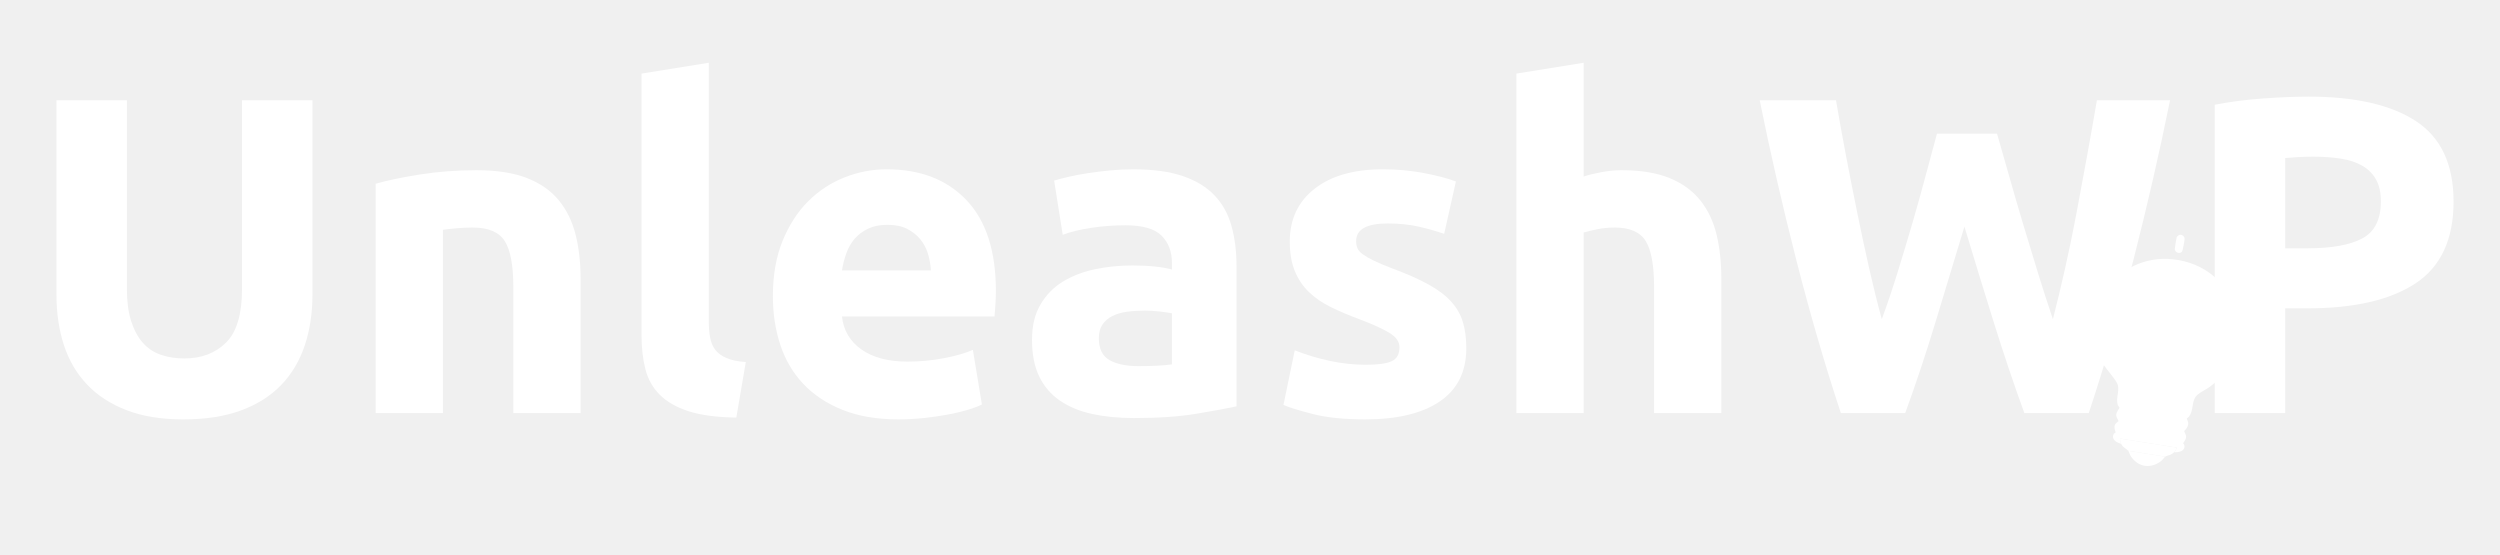
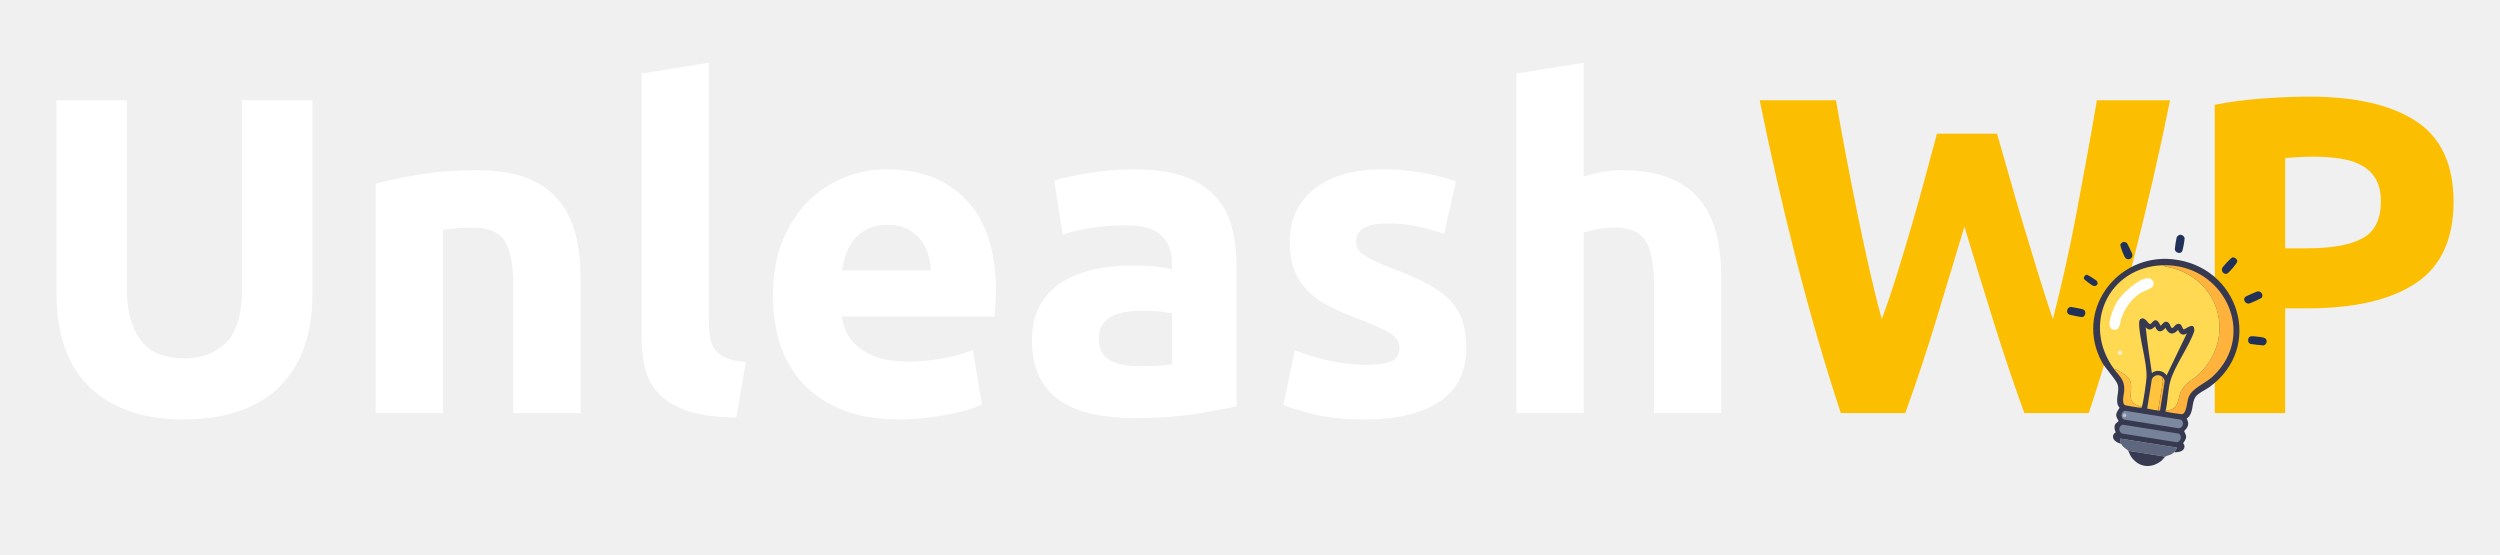
- <svg xmlns="http://www.w3.org/2000/svg" fill="#ffffff" id="Ebene_1" viewBox="0 0 3590.36 796.63">
-   <defs />
-   <path d="M263.3,602.32c-31.55,0-58.78-4.43-81.69-13.29-22.91-8.85-41.82-21.18-56.73-36.95-14.91-15.77-25.94-34.58-33.07-56.41-7.13-21.82-10.7-45.92-10.7-72.29V143.95h101.14v271c0,18.15,2.05,33.61,6.16,46.36,4.1,12.75,9.72,23.12,16.85,31.12,7.13,8,15.77,13.72,25.94,17.17,10.15,3.47,21.28,5.19,33.39,5.19,24.64,0,44.62-7.55,59.97-22.69,15.34-15.12,23.02-40.84,23.02-77.15V143.95h101.14v279.43c0,26.37-3.68,50.57-11.02,72.62-7.36,22.04-18.59,40.95-33.71,56.72-15.14,15.78-34.36,27.99-57.7,36.63-23.34,8.64-51,12.97-82.98,12.97Z" />
-   <path d="M539.47,263.89c16.42-4.75,37.6-9.18,63.54-13.29,25.93-4.1,53.16-6.16,81.69-6.16s53.05,3.79,72.29,11.35c19.23,7.57,34.46,18.27,45.71,32.09,11.24,13.84,19.23,30.26,23.99,49.27,4.75,19.03,7.13,40.19,7.13,63.54v192.55h-96.6v-180.88c0-31.12-4.11-53.16-12.32-66.13-8.21-12.97-23.56-19.45-46.03-19.45-6.92,0-14.26.33-22.04.97-7.78.65-14.7,1.41-20.75,2.27v263.22h-96.6v-329.35Z" />
-   <path d="M1057.47,599.72c-28.1-.44-50.89-3.46-68.4-9.08-17.5-5.61-31.34-13.5-41.49-23.66-10.16-10.16-17.08-22.47-20.75-36.95-3.68-14.48-5.51-30.8-5.51-48.96V105.7l96.6-15.56v371.49c0,8.65.65,16.43,1.95,23.35,1.29,6.92,3.78,12.75,7.45,17.5,3.66,4.76,8.96,8.65,15.88,11.66,6.91,3.03,16.21,4.98,27.88,5.84l-13.62,79.74Z" />
-   <path d="M1109.98,425.32c0-30.25,4.65-56.73,13.95-79.42,9.28-22.69,21.49-41.59,36.62-56.73,15.13-15.12,32.52-26.58,52.19-34.36,19.65-7.78,39.88-11.67,60.62-11.67,48.4,0,86.64,14.81,114.75,44.41,28.09,29.61,42.14,73.16,42.14,130.64,0,5.62-.23,11.78-.64,18.48-.45,6.71-.87,12.64-1.3,17.83h-219.13c2.16,19.89,11.45,35.65,27.88,47.32,16.43,11.67,38.47,17.5,66.13,17.5,17.71,0,35.12-1.62,52.18-4.86,17.07-3.25,31.01-7.23,41.82-11.99l12.97,78.45c-5.19,2.59-12.11,5.19-20.74,7.78-8.65,2.59-18.26,4.87-28.86,6.81-10.59,1.94-21.94,3.57-34.03,4.86-12.11,1.29-24.22,1.94-36.31,1.94-30.69,0-57.37-4.54-80.08-13.62-22.69-9.08-41.48-21.49-56.39-37.27-14.91-15.77-25.93-34.47-33.07-56.08-7.13-21.61-10.7-44.94-10.7-70.02ZM1336.89,388.37c-.43-8.2-1.84-16.21-4.21-23.99-2.37-7.78-6.06-14.69-11.02-20.75-4.98-6.05-11.24-11.02-18.8-14.91-7.56-3.89-16.98-5.84-28.21-5.84s-20.08,1.84-27.88,5.51c-7.78,3.68-14.25,8.54-19.44,14.59-5.19,6.05-9.18,13.08-12,21.07-2.82,8-4.85,16.11-6.15,24.31h127.71Z" />
-   <path d="M1627.35,243.15c28.53,0,52.29,3.24,71.32,9.72,19.01,6.48,34.25,15.78,45.7,27.88,11.45,12.11,19.56,26.81,24.32,44.09,4.75,17.29,7.13,36.53,7.13,57.7v200.99c-13.84,3.02-33.07,6.59-57.7,10.69-24.64,4.1-54.46,6.16-89.47,6.16-22.04,0-42.04-1.94-59.97-5.83-17.94-3.9-33.4-10.26-46.36-19.13-12.97-8.85-22.91-20.42-29.82-34.69-6.92-14.26-10.37-31.76-10.37-52.51s3.99-36.73,11.99-50.57c7.99-13.83,18.69-24.85,32.09-33.07,13.38-8.2,28.73-14.15,46.02-17.83,17.29-3.67,35.22-5.51,53.82-5.51,12.53,0,23.67.54,33.39,1.62,9.73,1.08,17.61,2.49,23.67,4.21v-9.07c0-16.42-4.98-29.6-14.91-39.55-9.95-9.94-27.23-14.91-51.87-14.91-16.43,0-32.64,1.19-48.62,3.57-16,2.38-29.83,5.73-41.49,10.05l-12.32-77.8c5.61-1.72,12.64-3.57,21.07-5.51s17.6-3.67,27.55-5.19c9.93-1.51,20.42-2.81,31.44-3.89,11.02-1.07,22.14-1.62,33.39-1.62ZM1635.13,525.82c9.5,0,18.57-.21,27.22-.65,8.64-.42,15.56-1.07,20.75-1.94v-73.26c-3.89-.86-9.73-1.72-17.5-2.59-7.78-.86-14.91-1.3-21.39-1.3-9.08,0-17.62.55-25.61,1.62-8.01,1.09-15.03,3.14-21.07,6.16-6.05,3.03-10.81,7.13-14.27,12.31-3.46,5.19-5.18,11.67-5.18,19.45,0,15.14,5.07,25.61,15.23,31.45,10.16,5.83,24.09,8.75,41.82,8.75Z" />
-   <path d="M1961.23,523.87c17.71,0,30.25-1.72,37.6-5.19,7.35-3.45,11.02-10.15,11.02-20.1,0-7.78-4.76-14.58-14.26-20.42-9.51-5.83-23.99-12.41-43.44-19.77-15.13-5.62-28.86-11.45-41.17-17.51-12.31-6.05-22.8-13.29-31.44-21.72-8.65-8.43-15.35-18.48-20.1-30.15-4.76-11.67-7.13-25.71-7.13-42.14,0-31.98,11.89-57.27,35.66-75.85,23.76-18.58,56.4-27.88,97.89-27.88,20.75,0,40.63,1.84,59.65,5.51,19.01,3.67,34.14,7.68,45.38,11.99l-16.85,75.2c-11.24-3.89-23.45-7.34-36.63-10.38-13.19-3.02-27.98-4.53-44.41-4.53-30.26,0-45.38,8.43-45.38,25.28,0,3.89.65,7.35,1.94,10.37,1.29,3.03,3.89,5.95,7.78,8.75,3.9,2.82,9.18,5.85,15.89,9.12,6.7,3.27,15.23,6.87,25.6,10.78,21.18,7.85,38.68,15.59,52.51,23.21,13.83,7.63,24.75,15.86,32.74,24.7,7.99,8.84,13.62,18.66,16.85,29.44,3.25,10.78,4.87,23.29,4.87,37.51,0,33.64-12.64,59.09-37.93,76.34-25.28,17.24-61.05,25.87-107.29,25.87-30.26,0-55.43-2.59-75.53-7.78-20.1-5.19-34.04-9.51-41.82-12.97l16.21-78.45c16.43,6.48,33.28,11.57,50.57,15.24,17.28,3.67,34.36,5.51,51.22,5.51Z" />
-   <path d="M2177.75,593.24V105.7l96.6-15.56v163.38c6.48-2.16,14.8-4.21,24.96-6.16s19.99-2.92,29.5-2.92c27.66,0,50.68,3.79,69.05,11.35,18.37,7.57,33.07,18.27,44.09,32.09,11.02,13.84,18.81,30.26,23.35,49.27,4.53,19.03,6.8,40.19,6.8,63.54v192.55h-96.6v-180.88c0-31.12-4-53.16-11.99-66.13-8-12.97-22.8-19.45-44.41-19.45-8.65,0-16.76.76-24.32,2.27-7.56,1.52-14.37,3.14-20.42,4.86v259.33h-96.6Z" />
-   <path d="M2868.02,191.93c5.17,17.73,10.89,37.72,17.15,59.97,6.26,22.27,12.95,45.28,20.06,69.05,7.12,23.77,14.35,47.55,21.69,71.32,7.33,23.77,14.45,45.82,21.36,66.13,5.64-22.05,11.4-46.04,17.26-71.97,5.86-25.93,11.4-52.73,16.6-80.39,5.21-27.65,10.31-55.21,15.3-82.66,5-27.44,9.67-53.91,14.02-79.42h105.05c-15.21,75.21-32.72,151.5-52.5,228.86-19.78,77.38-41.2,150.85-64.23,220.43h-92.51c-15.11-41.49-29.77-85.03-44.01-130.64-14.24-45.59-28.26-91.3-42.06-137.12-13.85,45.82-27.69,91.53-41.54,137.12-13.85,45.61-28.35,89.15-43.49,130.64h-92.44c-23.02-69.58-44.39-143.05-64.13-220.43-19.75-77.36-37.22-153.65-52.42-228.86h109.57c4.33,25.51,9.11,51.98,14.33,79.42,5.21,27.45,10.64,55.01,16.29,82.66,5.64,27.67,11.4,54.46,17.26,80.39,5.87,25.93,11.84,49.92,17.92,71.97,7.78-21.17,15.36-43.65,22.73-67.43,7.35-23.76,14.5-47.54,21.43-71.32,6.93-23.76,13.31-46.68,19.16-68.72,5.84-22.04,11.15-41.71,15.91-59h86.22Z" />
-   <path d="M3315.55,138.77c66.99,0,118.42,11.78,154.3,35.33,35.87,23.56,53.82,62.14,53.82,115.72s-18.16,93.03-54.46,117.02c-36.31,23.99-88.17,35.99-155.6,35.99h-31.77v150.41h-101.14V150.43c22.04-4.32,45.39-7.34,70.02-9.07,24.64-1.73,46.24-2.59,64.84-2.59ZM3322.04,224.99c-7.36,0-14.59.22-21.72.65-7.13.43-13.29.87-18.48,1.29v129.67h31.77c35.01,0,61.37-4.75,79.1-14.26,17.71-9.5,26.57-27.23,26.57-53.16,0-12.53-2.26-22.9-6.8-31.12-4.54-8.2-11.02-14.8-19.45-19.77-8.43-4.96-18.7-8.43-30.8-10.37-12.1-1.95-25.5-2.92-40.19-2.92Z" />
+ <svg xmlns="http://www.w3.org/2000/svg" id="Ebene_1" viewBox="0 0 3590.36 796.63">
+   <defs>
+     <style>.cls-1{fill:#7c889f;}.cls-2{fill:#ffd952;}.cls-3{fill:#ffd951;}.cls-4{fill:#5d687f;}.cls-5{fill:#ffc33e;}.cls-6{fill:#fff;}.cls-7{fill:#ffb33d;}.cls-8{fill:#363950;}.cls-9{fill:#203058;}.cls-10{fill:#373a50;}.cls-11{fill:#768299;}.cls-12{fill:#b8c2d5;}.cls-13{fill:#ffbe3d;}.cls-14{fill:#fdb13a;}.cls-15{fill:#ffefc8;}.cls-16{fill:#fcbe00;}</style>
+   </defs>
+   <path class="cls-6" d="M263.3,602.32c-31.55,0-58.78-4.43-81.69-13.29-22.91-8.85-41.82-21.18-56.73-36.95-14.91-15.77-25.94-34.58-33.07-56.41-7.13-21.82-10.7-45.92-10.7-72.29V143.95h101.14v271c0,18.15,2.05,33.61,6.16,46.36,4.1,12.75,9.72,23.12,16.85,31.12,7.13,8,15.77,13.72,25.94,17.17,10.15,3.47,21.28,5.19,33.39,5.19,24.64,0,44.62-7.55,59.97-22.69,15.34-15.12,23.02-40.84,23.02-77.15V143.95h101.14v279.43c0,26.37-3.68,50.57-11.02,72.62-7.36,22.04-18.59,40.95-33.71,56.72-15.14,15.78-34.36,27.99-57.7,36.63-23.34,8.64-51,12.97-82.98,12.97Z" />
+   <path class="cls-6" d="M539.47,263.89c16.42-4.75,37.6-9.18,63.54-13.29,25.93-4.1,53.16-6.16,81.69-6.16s53.05,3.79,72.29,11.35c19.23,7.57,34.46,18.27,45.71,32.09,11.24,13.84,19.23,30.26,23.99,49.27,4.75,19.03,7.13,40.19,7.13,63.54v192.55h-96.6v-180.88c0-31.12-4.11-53.16-12.32-66.13-8.21-12.97-23.56-19.45-46.03-19.45-6.92,0-14.26.33-22.04.97-7.78.65-14.7,1.41-20.75,2.27v263.22h-96.6v-329.35Z" />
+   <path class="cls-6" d="M1057.47,599.72c-28.1-.44-50.89-3.46-68.4-9.08-17.5-5.61-31.34-13.5-41.49-23.66-10.16-10.16-17.08-22.47-20.75-36.95-3.68-14.48-5.51-30.8-5.51-48.96V105.7l96.6-15.56v371.49c0,8.65.65,16.43,1.95,23.35,1.29,6.92,3.78,12.75,7.45,17.5,3.66,4.76,8.96,8.65,15.88,11.66,6.91,3.03,16.21,4.98,27.88,5.84l-13.62,79.74Z" />
+   <path class="cls-6" d="M1109.98,425.32c0-30.25,4.65-56.73,13.95-79.42,9.28-22.69,21.49-41.59,36.62-56.73,15.13-15.12,32.52-26.58,52.19-34.36,19.65-7.78,39.88-11.67,60.62-11.67,48.4,0,86.64,14.81,114.75,44.41,28.09,29.61,42.14,73.16,42.14,130.64,0,5.62-.23,11.78-.64,18.48-.45,6.71-.87,12.64-1.3,17.83h-219.13c2.16,19.89,11.45,35.65,27.88,47.32,16.43,11.67,38.47,17.5,66.13,17.5,17.71,0,35.12-1.62,52.18-4.86,17.07-3.25,31.01-7.23,41.82-11.99l12.97,78.45c-5.19,2.59-12.11,5.19-20.74,7.78-8.65,2.59-18.26,4.87-28.86,6.81-10.59,1.94-21.94,3.57-34.03,4.86-12.11,1.29-24.22,1.94-36.31,1.94-30.69,0-57.37-4.54-80.08-13.62-22.69-9.08-41.48-21.49-56.39-37.27-14.91-15.77-25.93-34.47-33.07-56.08-7.13-21.61-10.7-44.94-10.7-70.02ZM1336.89,388.37c-.43-8.2-1.84-16.21-4.21-23.99-2.37-7.78-6.06-14.69-11.02-20.75-4.98-6.05-11.24-11.02-18.8-14.91-7.56-3.89-16.98-5.84-28.21-5.84s-20.08,1.84-27.88,5.51c-7.78,3.68-14.25,8.54-19.44,14.59-5.19,6.05-9.18,13.08-12,21.07-2.82,8-4.85,16.11-6.15,24.31h127.71Z" />
+   <path class="cls-6" d="M1627.35,243.15c28.53,0,52.29,3.24,71.32,9.72,19.01,6.48,34.25,15.78,45.7,27.88,11.45,12.11,19.56,26.81,24.32,44.09,4.75,17.29,7.13,36.53,7.13,57.7v200.99c-13.84,3.02-33.07,6.59-57.7,10.69-24.64,4.1-54.46,6.16-89.47,6.16-22.04,0-42.04-1.94-59.97-5.83-17.94-3.9-33.4-10.26-46.36-19.13-12.97-8.85-22.91-20.42-29.82-34.69-6.92-14.26-10.37-31.76-10.37-52.51s3.99-36.73,11.99-50.57c7.99-13.83,18.69-24.85,32.09-33.07,13.38-8.2,28.73-14.15,46.02-17.83,17.29-3.67,35.22-5.51,53.82-5.51,12.53,0,23.67.54,33.39,1.62,9.73,1.08,17.61,2.49,23.67,4.21v-9.07c0-16.42-4.98-29.6-14.91-39.55-9.95-9.94-27.23-14.91-51.87-14.91-16.43,0-32.64,1.19-48.62,3.57-16,2.38-29.83,5.73-41.49,10.05l-12.32-77.8c5.61-1.72,12.64-3.57,21.07-5.51s17.6-3.67,27.55-5.19c9.93-1.51,20.42-2.81,31.44-3.89,11.02-1.07,22.14-1.62,33.39-1.62ZM1635.13,525.82c9.5,0,18.57-.21,27.22-.65,8.64-.42,15.56-1.07,20.75-1.94v-73.26c-3.89-.86-9.73-1.72-17.5-2.59-7.78-.86-14.91-1.3-21.39-1.3-9.08,0-17.62.55-25.61,1.62-8.01,1.09-15.03,3.14-21.07,6.16-6.05,3.03-10.81,7.13-14.27,12.31-3.46,5.19-5.18,11.67-5.18,19.45,0,15.14,5.07,25.61,15.23,31.45,10.16,5.83,24.09,8.75,41.82,8.75Z" />
+   <path class="cls-6" d="M1961.23,523.87c17.71,0,30.25-1.72,37.6-5.19,7.35-3.45,11.02-10.15,11.02-20.1,0-7.78-4.76-14.58-14.26-20.42-9.51-5.83-23.99-12.41-43.44-19.77-15.13-5.62-28.86-11.45-41.17-17.51-12.31-6.05-22.8-13.29-31.44-21.72-8.65-8.43-15.35-18.48-20.1-30.15-4.76-11.67-7.13-25.71-7.13-42.14,0-31.98,11.89-57.27,35.66-75.85,23.76-18.58,56.4-27.88,97.89-27.88,20.75,0,40.63,1.84,59.65,5.51,19.01,3.67,34.14,7.68,45.38,11.99l-16.85,75.2c-11.24-3.89-23.45-7.34-36.63-10.38-13.19-3.02-27.98-4.53-44.41-4.53-30.26,0-45.38,8.43-45.38,25.28,0,3.89.65,7.35,1.94,10.37,1.29,3.03,3.89,5.95,7.78,8.75,3.9,2.82,9.18,5.85,15.89,9.12,6.7,3.27,15.23,6.87,25.6,10.78,21.18,7.85,38.68,15.59,52.51,23.21,13.83,7.63,24.75,15.86,32.74,24.7,7.99,8.84,13.62,18.66,16.85,29.44,3.25,10.78,4.87,23.29,4.87,37.51,0,33.64-12.64,59.09-37.93,76.34-25.28,17.24-61.05,25.87-107.29,25.87-30.26,0-55.43-2.59-75.53-7.78-20.1-5.19-34.04-9.51-41.82-12.97l16.21-78.45c16.43,6.48,33.28,11.57,50.57,15.24,17.28,3.67,34.36,5.51,51.22,5.51Z" />
+   <path class="cls-6" d="M2177.75,593.24V105.7l96.6-15.56v163.38c6.48-2.16,14.8-4.21,24.96-6.16s19.99-2.92,29.5-2.92c27.66,0,50.68,3.79,69.05,11.35,18.37,7.57,33.07,18.27,44.09,32.09,11.02,13.84,18.81,30.26,23.35,49.27,4.53,19.03,6.8,40.19,6.8,63.54v192.55h-96.6v-180.88c0-31.12-4-53.16-11.99-66.13-8-12.97-22.8-19.45-44.41-19.45-8.65,0-16.76.76-24.32,2.27-7.56,1.52-14.37,3.14-20.42,4.86v259.33h-96.6Z" />
+   <path class="cls-16" d="M2868.02,191.93c5.17,17.73,10.89,37.72,17.15,59.97,6.26,22.27,12.95,45.28,20.06,69.05,7.12,23.77,14.35,47.55,21.69,71.32,7.33,23.77,14.45,45.82,21.36,66.13,5.64-22.05,11.4-46.04,17.26-71.97,5.86-25.93,11.4-52.73,16.6-80.39,5.21-27.65,10.31-55.21,15.3-82.66,5-27.44,9.67-53.91,14.02-79.42h105.05c-15.21,75.21-32.72,151.5-52.5,228.86-19.78,77.38-41.2,150.85-64.23,220.43h-92.51c-15.11-41.49-29.77-85.03-44.01-130.64-14.24-45.59-28.26-91.3-42.06-137.12-13.85,45.82-27.69,91.53-41.54,137.12-13.85,45.61-28.35,89.15-43.49,130.64h-92.44c-23.02-69.58-44.39-143.05-64.13-220.43-19.75-77.36-37.22-153.65-52.42-228.86h109.57c4.33,25.51,9.11,51.98,14.33,79.42,5.21,27.45,10.64,55.01,16.29,82.66,5.64,27.67,11.4,54.46,17.26,80.39,5.87,25.93,11.84,49.92,17.92,71.97,7.78-21.17,15.36-43.65,22.73-67.43,7.35-23.76,14.5-47.54,21.43-71.32,6.93-23.76,13.31-46.68,19.16-68.72,5.84-22.04,11.15-41.71,15.91-59h86.22Z" />
+   <path class="cls-16" d="M3315.55,138.77c66.99,0,118.42,11.78,154.3,35.33,35.87,23.56,53.82,62.14,53.82,115.72s-18.16,93.03-54.46,117.02c-36.31,23.99-88.17,35.99-155.6,35.99h-31.77v150.41h-101.14V150.43c22.04-4.32,45.39-7.34,70.02-9.07,24.64-1.73,46.24-2.59,64.84-2.59ZM3322.04,224.99c-7.36,0-14.59.22-21.72.65-7.13.43-13.29.87-18.48,1.29v129.67h31.77c35.01,0,61.37-4.75,79.1-14.26,17.71-9.5,26.57-27.23,26.57-53.16,0-12.53-2.26-22.9-6.8-31.12-4.54-8.2-11.02-14.8-19.45-19.77-8.43-4.96-18.7-8.43-30.8-10.37-12.1-1.95-25.5-2.92-40.19-2.92Z" />
  <g id="Generatives_Objekt">
-     <path d="M3206.53,369.58c3.12-.09,6.73,2.77,6.48,6.06-.19,2.46-12.6,17.07-15.06,17.51-4.91.88-8.09-3.69-6.56-8.08.69-1.97,12.9-15.43,15.14-15.49Z" />
-     <path d="M3242.61,418.36c4.84-.1,8.23,4.87,5.59,9.13-.63,1.01-17.14,8.47-18.45,8.53-5.21.25-8.83-5.37-5.52-9.53.63-.79,17.38-8.11,18.39-8.14Z" />
-     <path d="M3243.87,483.72c3.34.52,9.16.63,10.84,3.94,1.65,3.25-.73,8.14-4.35,8.36-1.36.08-17.59-1.76-18.56-2.15-4.05-1.61-4.4-8.44-.34-10.51,2.09-1.07,9.74-.05,12.41.37Z" />
-     <path d="M3131.25,337.08c3.02.02,6.05,2.47,6.15,5.6.08,2.44-2.56,17.12-3.78,18.71-3.04,3.94-10.09,1.23-10.28-3.65-.06-1.64,2.12-15.34,2.68-16.87.61-1.65,3.44-3.8,5.23-3.79Z" />
-     <path d="M2974.36,440.83c1.53.03,16.35,3,17.53,3.59,5.12,2.57,2.95,10.58-1.75,10.98-1.31.11-17.52-3.17-18.71-3.78-5.05-2.61-2.69-10.89,2.92-10.8Z" />
-     <path d="M3049.56,347.41c1.41-.12,3.83.66,4.98,1.6.69.56,7.5,14.84,7.73,15.91,1.28,6.07-4.97,9.6-9.59,5.92-1.76-1.4-8.34-17.46-7.49-19.9.33-.96,3.34-3.44,4.38-3.53Z" />
-     <path d="M2997.4,394.62c.78.07,12.39,7.31,13.19,8.13,4.13,4.23.74,9.23-4.45,7.74-1.56-.45-13.26-9.01-13.43-10.38-.33-2.58,1.92-5.74,4.69-5.49Z" />
-     <path d="M3122.37,649.42c-4.45,4.62-8.9,3.99-12.69,6.43l-53.35-8.49c-2.94-3.46-7.33-4.22-10.07-10.05-.55-1.17-2.64-6.99-1.03-7.4l80.81,12.86c.81.7-2.98,5.93-3.67,6.66Z" />
-     <path d="M3109.69,655.84c-1.39.89-3.99,4.72-5.8,6.12-15.01,11.6-32.87,9.34-43.61-6.54-1.32-1.95-2.97-6.92-3.95-8.07l53.35,8.49Z" />
-     <path d="M3122.37,649.42c.7-.72,4.48-5.96,3.67-6.66l-80.81-12.86c-1.61.41.48,6.23,1.03,7.4-6.31-1.34-14.7-6.53-10.65-13.96.48-.87,2.75-2.19,2.79-2.37.13-.54-2.88-5.53-1.12-10.64.86-2.51,5.25-5.2,5.31-5.59.08-.48-3.59-5.36-3.4-8.99.23-4.51,4.82-9.52,4.82-10.09,0-.24-2.27-3.04-2.58-4.03-3.03-9.83,2.44-18.7.12-28.54-1.62-6.88-17.76-23.83-22.57-32.55-40.4-73.2,20.38-156.36,101.02-148.24,95.25,9.59,132.35,126.23,52.81,183.78-5.47,3.96-16.19,8.57-19.72,13.96-5.68,8.68-2.68,18.96-9.33,28.28-.39.55-3.19,2.5-3.25,2.7-.1.34,2.16,4.92,2.14,6.78-.08,7.06-5.64,10.23-5.86,11.54-.07.4,2.85,5.28,2.8,7.69-.11,5.02-4.26,8.84-4.31,9.37-.02.2,1.69,2.33,1.85,3.51,1.13,8.13-8.55,10.1-14.79,9.51Z" />
-     <path d="M3110.71,591.25c-.03-1.24-.48-1.02.84-1.48,2.66-.93,5.26-.49,8.41-2.28,8.8-5.01,8.42-15.37,11.61-23.69,5.05-13.18,17.25-17.47,26.78-26.71,51.2-49.65,32.44-130.84-36.02-151.54-5.23-1.58-11.88-1.78-16.36-4.61,86.69-2.8,137.37,98.32,71.93,159.67-10.77,10.1-29.91,16.66-34.98,30.23-2.14,5.73-2.45,23.58-9.65,24.01-1.45.09-21.55-3.05-22.56-3.59Z" />
-     <path d="M3076.05,584.12c-.17.48.02,1.2-.45,1.54-1.11.44-22.46-3.24-23.54-3.75-5.64-2.66-1.62-16.05-1.36-20.53.93-16.17-6.41-20.17-14.7-31.5,2.99.4,7.51,3.13,10.29,4.86,17.92,11.14,14.13,16.03,13.67,34.15-.25,9.82,7.75,13.33,16.08,15.23Z" />
-     <path d="M3105.97,380.93c4.48,2.83,11.13,3.03,16.36,4.61,68.46,20.71,87.22,101.9,36.02,151.54-9.53,9.24-21.72,13.53-26.78,26.71-3.19,8.32-2.82,18.68-11.61,23.69-3.14,1.79-5.74,1.35-8.41,2.28-1.32.46-.87.23-.84,1.48l-.75-.32c3.34-13.59,3.25-30.32,6.93-43.55,6.09-21.91,26.53-49.04,34.29-71.37,1.67-16.04-12.94-2.68-15.01-2.99-1.71-.26-2.5-6.8-6-7.79-5.35-1.52-8.76,5.91-10.6,5.96-2.85.07-3.08-11.6-11.1-8.6-1.41.53-4.88,5.18-5.64,5.14-7.44-16.01-11.98-2.5-14.91-2.37s-6.6-10.21-12.86-7.68c-2.95,1.2-3.03,4.71-2.98,7.37.42,23.01,11.68,54.96,10.62,77.31-.32,6.74-4.62,36.09-6.65,41.78-8.33-1.9-16.33-5.41-16.08-15.23.46-18.13,4.25-23.02-13.67-34.15-2.78-1.73-7.3-4.45-10.29-4.86-46.53-63.62-8.13-146.43,69.96-148.96Z" />
-     <path d="M3084.29,399.6c6.34,0,10.58,5.51,7.63,11.47-1.58,3.2-13.41,7.04-17.4,9.5-13.52,8.34-23.16,22.29-28.23,37.14-1.72,5.05-1.37,16.13-9.19,16.04-16.87-.21-.52-34.25,3.97-41.4,6.64-10.58,30.35-32.75,43.22-32.74Z" />
-     <path d="M3044.89,503.14c5.18.39,2.88,8.61-2.18,6.09-2.51-1.25-1.11-6.34,2.18-6.09Z" />
-     <path d="M3109.96,470.86c4.52,9.4,10.83,11,18.05,2.87,2.54,6.16,6.57,8.97,12.67,5.03l-29.11,60.33c-4.51-7.04-14.74-8.63-21.18-3.37-3.23-21.63-6.71-44.04-8.84-65.77,4.59,5.71,9.12,3.11,13.45-1.08,3.69,9.07,8.83,8.95,14.97,1.98Z" />
-     <path d="M3105.05,540.87l1.26,7.24-6.98,41.33c-5.17-.29-10.54-1.91-15.66-2.69l6.74-42.37c3.16-5.61,9.2-7.36,14.64-3.5Z" />
-     <path d="M3099.34,589.44l6.98-41.33-1.26-7.24c2.18,1.54,3.25,3.9,3.8,6.44l-6.68,41.98c-.85.86-1.86.21-2.84.15Z" />
-     <path d="M3048.42,609.89l80.81,12.86c5.04,3.77,2.94,10.83-2.78,12.43l-79.25-12.61c-5.07-3.23-4.84-10.77,1.21-12.68Z" />
-     <path d="M3051.6,589.89l80.42,12.8c5.28,3.32,3.19,11.74-2.78,12.43l-78.85-12.55c-5.36-2.96-4.76-10.62,1.21-12.68Z" />
-     <path d="M3051.37,593.87c3.27.32,2.55,4.93.37,5.29-4.47.73-3.73-5.61-.37-5.29Z" />
+     <path class="cls-9" d="M3206.53,369.58c3.12-.09,6.73,2.77,6.48,6.06-.19,2.46-12.6,17.07-15.06,17.51-4.91.88-8.09-3.69-6.56-8.08.69-1.97,12.9-15.43,15.14-15.49Z" />
+     <path class="cls-9" d="M3242.61,418.36c4.84-.1,8.23,4.87,5.59,9.13-.63,1.01-17.14,8.47-18.45,8.53-5.21.25-8.83-5.37-5.52-9.53.63-.79,17.38-8.11,18.39-8.14Z" />
+     <path class="cls-9" d="M3243.87,483.72c3.34.52,9.16.63,10.84,3.94,1.65,3.25-.73,8.14-4.35,8.36-1.36.08-17.59-1.76-18.56-2.15-4.05-1.61-4.4-8.44-.34-10.51,2.09-1.07,9.74-.05,12.41.37Z" />
+     <path class="cls-9" d="M3131.25,337.08c3.02.02,6.05,2.47,6.15,5.6.08,2.44-2.56,17.12-3.78,18.71-3.04,3.94-10.09,1.23-10.28-3.65-.06-1.64,2.12-15.34,2.68-16.87.61-1.65,3.44-3.8,5.23-3.79Z" />
+     <path class="cls-9" d="M2974.36,440.83c1.53.03,16.35,3,17.53,3.59,5.12,2.57,2.95,10.58-1.75,10.98-1.31.11-17.52-3.17-18.71-3.78-5.05-2.61-2.69-10.89,2.92-10.8Z" />
+     <path class="cls-9" d="M3049.56,347.41c1.41-.12,3.83.66,4.98,1.6.69.56,7.5,14.84,7.73,15.91,1.28,6.07-4.97,9.6-9.59,5.92-1.76-1.4-8.34-17.46-7.49-19.9.33-.96,3.34-3.44,4.38-3.53Z" />
+     <path class="cls-9" d="M2997.4,394.62c.78.07,12.39,7.31,13.19,8.13,4.13,4.23.74,9.23-4.45,7.74-1.56-.45-13.26-9.01-13.43-10.38-.33-2.58,1.92-5.74,4.69-5.49Z" />
+     <path class="cls-4" d="M3122.37,649.42c-4.45,4.62-8.9,3.99-12.69,6.43l-53.35-8.49c-2.94-3.46-7.33-4.22-10.07-10.05-.55-1.17-2.64-6.99-1.03-7.4l80.81,12.86c.81.7-2.98,5.93-3.67,6.66Z" />
+     <path class="cls-10" d="M3109.69,655.84c-1.39.89-3.99,4.72-5.8,6.12-15.01,11.6-32.87,9.34-43.61-6.54-1.32-1.95-2.97-6.92-3.95-8.07l53.35,8.49Z" />
+     <path class="cls-8" d="M3122.37,649.42c.7-.72,4.48-5.96,3.67-6.66l-80.81-12.86c-1.61.41.48,6.23,1.03,7.4-6.31-1.34-14.7-6.53-10.65-13.96.48-.87,2.75-2.19,2.79-2.37.13-.54-2.88-5.53-1.12-10.64.86-2.51,5.25-5.2,5.31-5.59.08-.48-3.59-5.36-3.4-8.99.23-4.51,4.82-9.52,4.82-10.09,0-.24-2.27-3.04-2.58-4.03-3.03-9.83,2.44-18.7.12-28.54-1.62-6.88-17.76-23.83-22.57-32.55-40.4-73.2,20.38-156.36,101.02-148.24,95.25,9.59,132.35,126.23,52.81,183.78-5.47,3.96-16.19,8.57-19.72,13.96-5.68,8.68-2.68,18.96-9.33,28.28-.39.55-3.19,2.5-3.25,2.7-.1.34,2.16,4.92,2.14,6.78-.08,7.06-5.64,10.23-5.86,11.54-.07.4,2.85,5.28,2.8,7.69-.11,5.02-4.26,8.84-4.31,9.37-.02.2,1.69,2.33,1.85,3.51,1.13,8.13-8.55,10.1-14.79,9.51Z" />
+     <path class="cls-7" d="M3110.71,591.25c-.03-1.24-.48-1.02.84-1.48,2.66-.93,5.26-.49,8.41-2.28,8.8-5.01,8.42-15.37,11.61-23.69,5.05-13.18,17.25-17.47,26.78-26.71,51.2-49.65,32.44-130.84-36.02-151.54-5.23-1.58-11.88-1.78-16.36-4.61,86.69-2.8,137.37,98.32,71.93,159.67-10.77,10.1-29.91,16.66-34.98,30.23-2.14,5.73-2.45,23.58-9.65,24.01-1.45.09-21.55-3.05-22.56-3.59Z" />
+     <path class="cls-13" d="M3076.05,584.12c-.17.48.02,1.2-.45,1.54-1.11.44-22.46-3.24-23.54-3.75-5.64-2.66-1.62-16.05-1.36-20.53.93-16.17-6.41-20.17-14.7-31.5,2.99.4,7.51,3.13,10.29,4.86,17.92,11.14,14.13,16.03,13.67,34.15-.25,9.82,7.75,13.33,16.08,15.23Z" />
+     <path class="cls-2" d="M3105.97,380.93c4.48,2.83,11.13,3.03,16.36,4.61,68.46,20.71,87.22,101.9,36.02,151.54-9.53,9.24-21.72,13.53-26.78,26.71-3.19,8.32-2.82,18.68-11.61,23.69-3.14,1.79-5.74,1.35-8.41,2.28-1.32.46-.87.23-.84,1.48l-.75-.32c3.34-13.59,3.25-30.32,6.93-43.55,6.09-21.91,26.53-49.04,34.29-71.37,1.67-16.04-12.94-2.68-15.01-2.99-1.71-.26-2.5-6.8-6-7.79-5.35-1.52-8.76,5.91-10.6,5.96-2.85.07-3.08-11.6-11.1-8.6-1.41.53-4.88,5.18-5.64,5.14-7.44-16.01-11.98-2.5-14.91-2.37s-6.6-10.21-12.86-7.68c-2.95,1.2-3.03,4.71-2.98,7.37.42,23.01,11.68,54.96,10.62,77.31-.32,6.74-4.62,36.09-6.65,41.78-8.33-1.9-16.33-5.41-16.08-15.23.46-18.13,4.25-23.02-13.67-34.15-2.78-1.73-7.3-4.45-10.29-4.86-46.53-63.62-8.13-146.43,69.96-148.96Z" />
+     <path class="cls-6" d="M3084.29,399.6c6.34,0,10.58,5.51,7.63,11.47-1.58,3.2-13.41,7.04-17.4,9.5-13.52,8.34-23.16,22.29-28.23,37.14-1.72,5.05-1.37,16.13-9.19,16.04-16.87-.21-.52-34.25,3.97-41.4,6.64-10.58,30.35-32.75,43.22-32.74Z" />
+     <path class="cls-15" d="M3044.89,503.14c5.18.39,2.88,8.61-2.18,6.09-2.51-1.25-1.11-6.34,2.18-6.09Z" />
+     <path class="cls-3" d="M3109.96,470.86c4.52,9.4,10.83,11,18.05,2.87,2.54,6.16,6.57,8.97,12.67,5.03l-29.11,60.33c-4.51-7.04-14.74-8.63-21.18-3.37-3.23-21.63-6.71-44.04-8.84-65.77,4.59,5.71,9.12,3.11,13.45-1.08,3.69,9.07,8.83,8.95,14.97,1.98Z" />
+     <path class="cls-5" d="M3105.05,540.87l1.26,7.24-6.98,41.33c-5.17-.29-10.54-1.91-15.66-2.69l6.74-42.37c3.16-5.61,9.2-7.36,14.64-3.5Z" />
+     <path class="cls-14" d="M3099.34,589.44l6.98-41.33-1.26-7.24c2.18,1.54,3.25,3.9,3.8,6.44l-6.68,41.98c-.85.86-1.86.21-2.84.15Z" />
+     <path class="cls-11" d="M3048.42,609.89l80.81,12.86c5.04,3.77,2.94,10.83-2.78,12.43l-79.25-12.61c-5.07-3.23-4.84-10.77,1.21-12.68Z" />
+     <path class="cls-1" d="M3051.6,589.89l80.42,12.8c5.28,3.32,3.19,11.74-2.78,12.43l-78.85-12.55c-5.36-2.96-4.76-10.62,1.21-12.68Z" />
+     <path class="cls-12" d="M3051.37,593.87c3.27.32,2.55,4.93.37,5.29-4.47.73-3.73-5.61-.37-5.29Z" />
  </g>
</svg>
